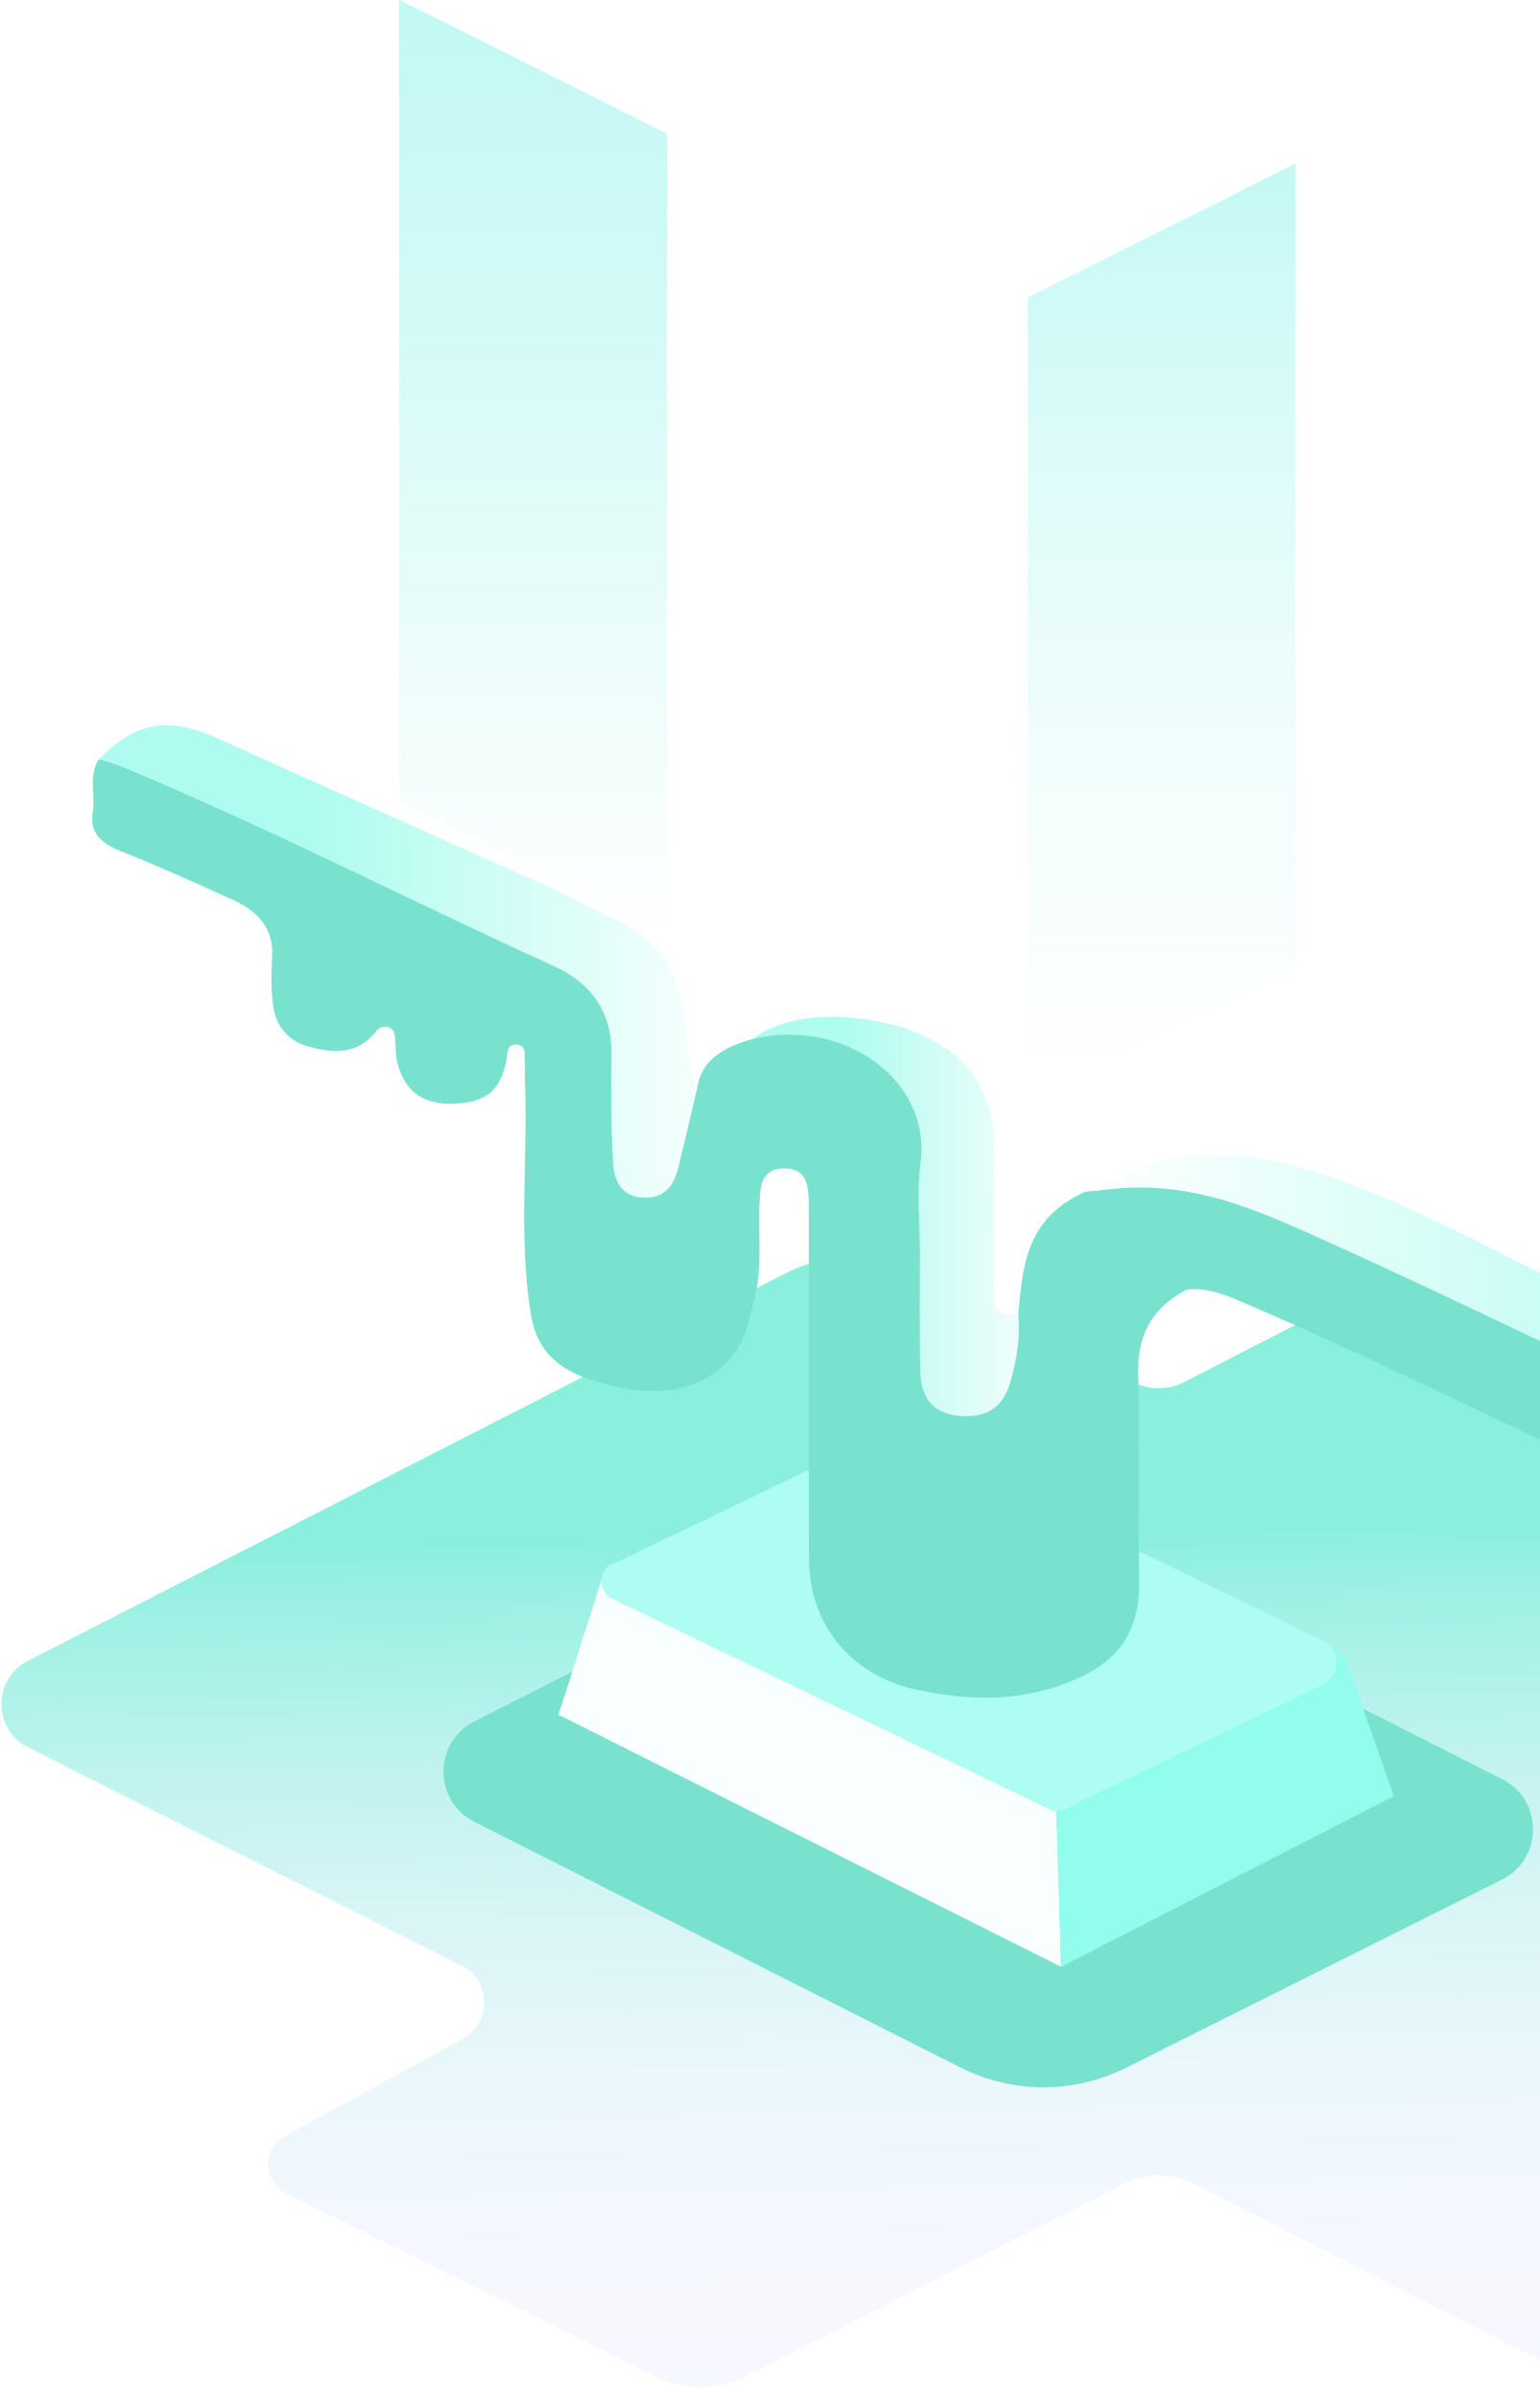
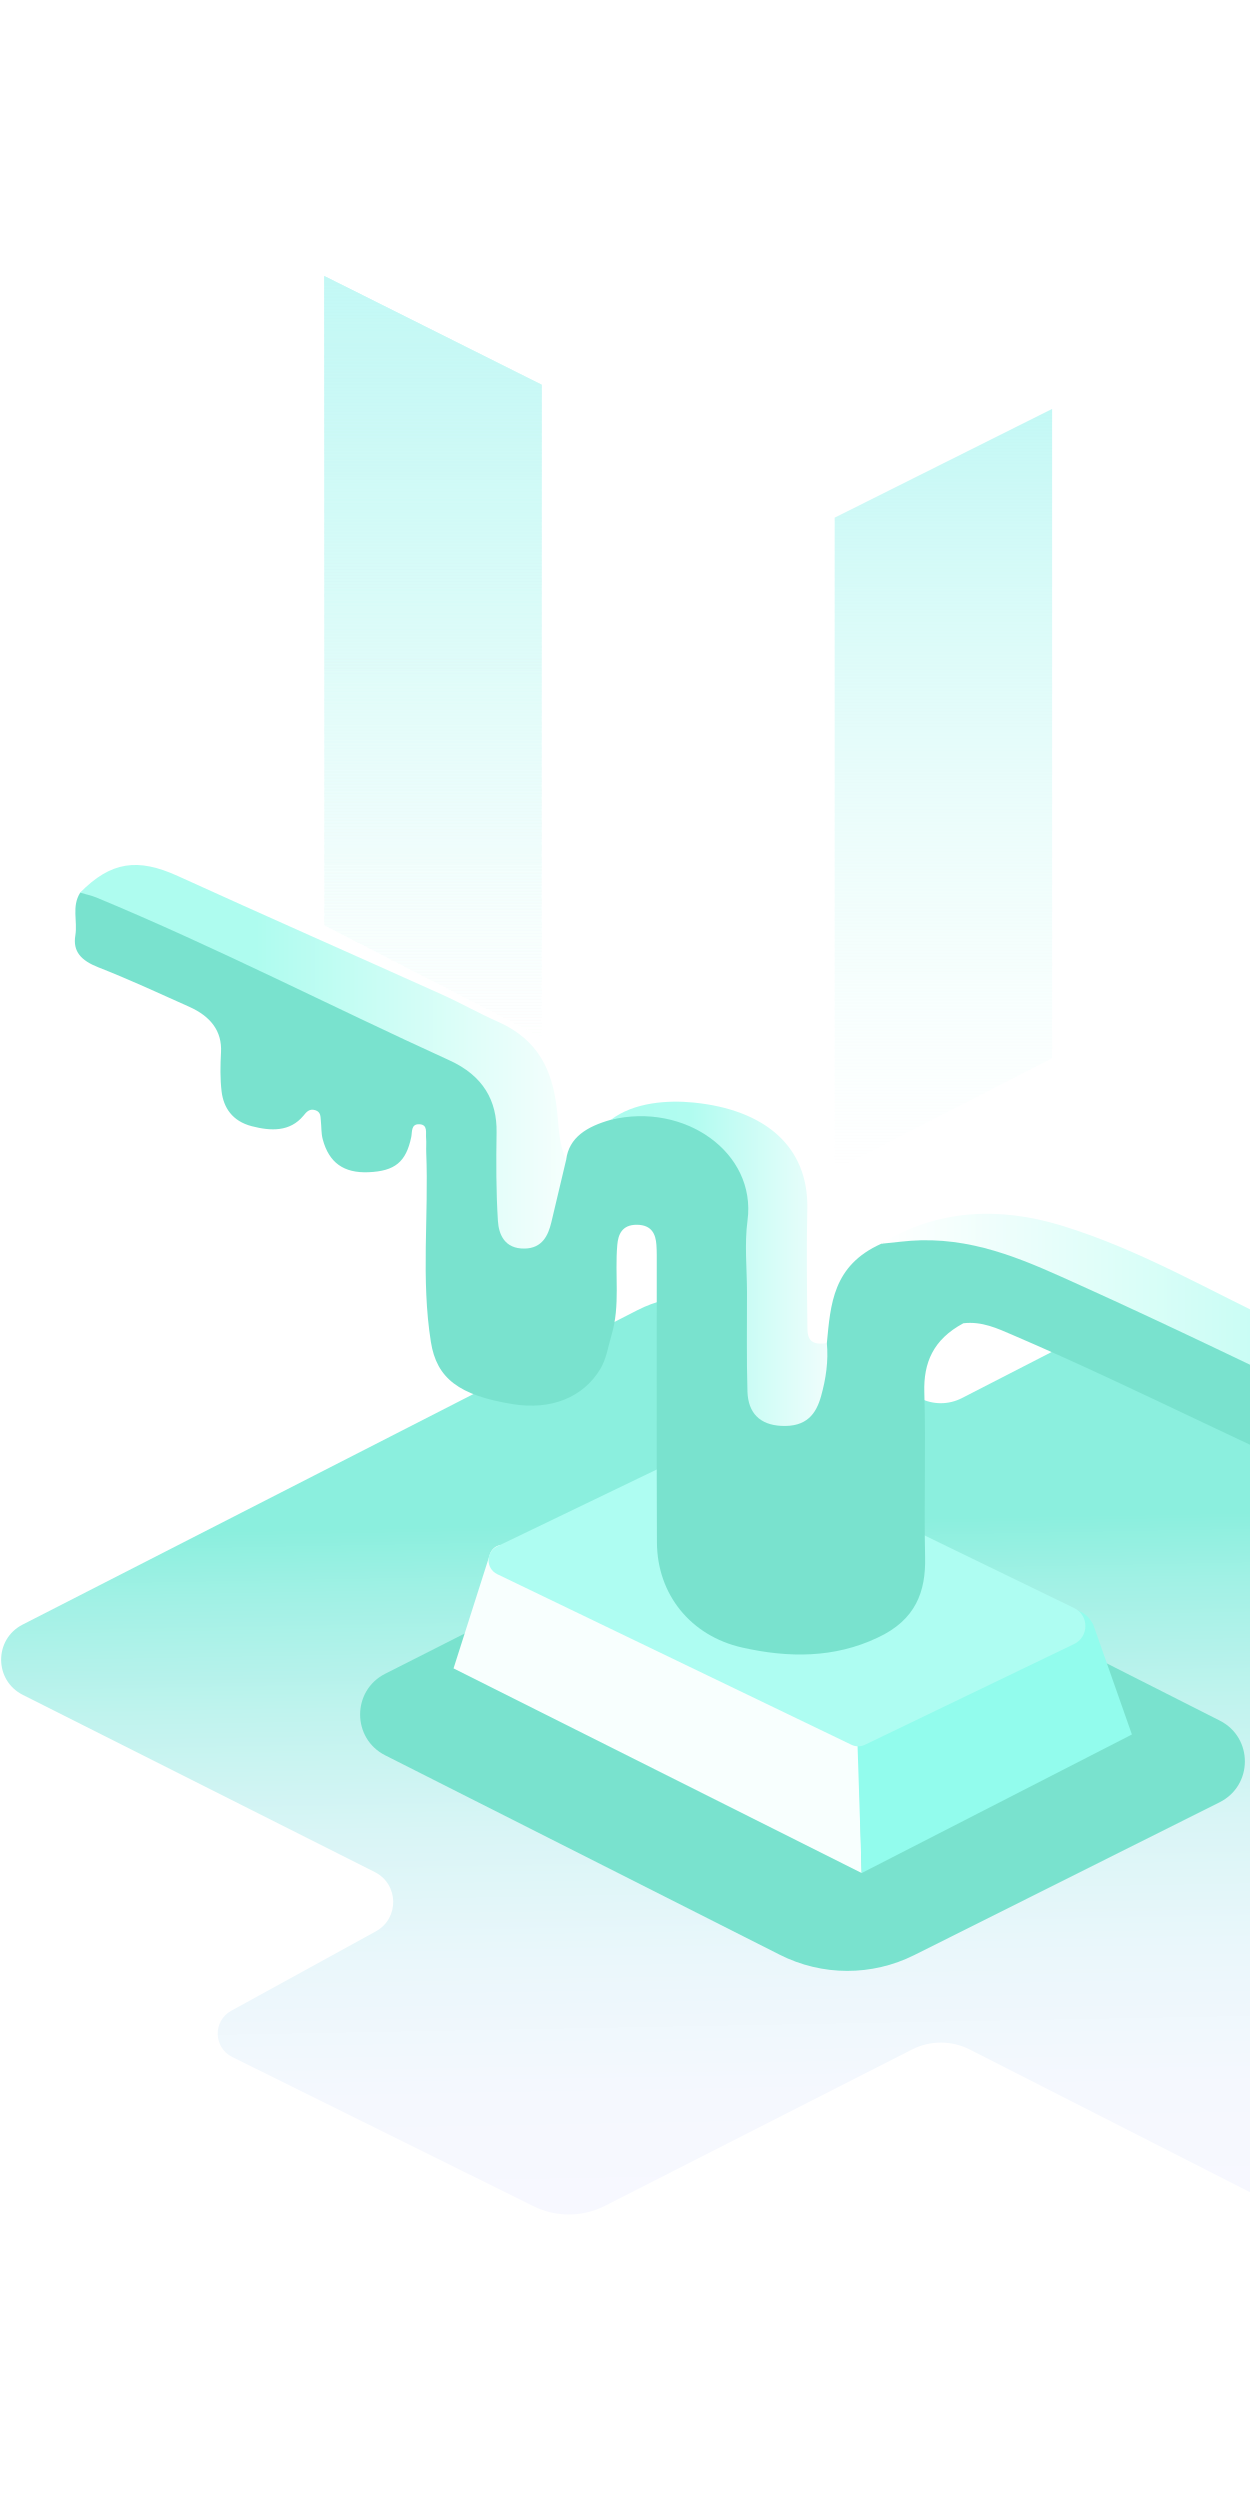
- <svg xmlns="http://www.w3.org/2000/svg" width="240" height="374" viewBox="0 0 240 374" fill="none">
+ <svg xmlns="http://www.w3.org/2000/svg" className="postLanding-share__squiggle" width="187" height="374" viewBox="0 0 240 374" fill="none">
  <path d="M62.263 0L104.012 20.874V146.121L62.263 124.667V0Z" fill="url(#paint0_linear)" />
  <path d="M202.005 25.513L160.257 46.388V171.634L202.005 150.18V25.513Z" fill="url(#paint1_linear)" />
  <path d="M251.983 204.968V374L186.214 340.517C182.719 338.734 178.578 338.734 175.084 340.517L116.15 370.52C111.844 372.713 106.758 372.739 102.431 370.593L44.588 341.943C40.961 340.147 40.849 335.01 44.403 333.063L72.159 317.823C76.703 315.327 76.584 308.764 71.954 306.433L4.381 272.416C-1.148 269.629 -1.174 261.746 4.335 258.926L122.445 198.524C129.123 195.11 137.03 195.116 143.701 198.543L176.596 215.44C179.133 216.741 182.138 216.741 184.675 215.44L220.628 196.972C225.383 194.529 231.018 194.496 235.8 196.886L251.983 204.968Z" fill="url(#paint2_linear)" />
  <path d="M141.231 234.291L73.955 268.361C67.535 271.61 67.541 280.775 73.962 284.023L149.745 322.326C157.85 326.42 167.415 326.44 175.533 322.379L234.169 293.036C240.616 289.807 240.635 280.616 234.208 277.361L149.171 234.297C146.674 233.03 143.728 233.03 141.231 234.291Z" fill="#79E2CE" />
  <path d="M97.503 243.904L164.786 279.005L165.446 306.624L87.08 267.331L94.016 245.562C94.465 243.964 96.116 243.185 97.503 243.904Z" fill="#F8FFFE" />
  <path d="M164.535 278.602L165.44 306.625L217.325 280.022L209.907 258.926C208.599 256.285 205.766 255.261 203.407 256.588L164.535 278.602Z" fill="#92FCED" />
  <path d="M137.519 223.641L95.482 243.892C93.236 244.975 93.236 248.164 95.482 249.247L163.478 281.997C164.29 282.393 165.242 282.393 166.061 281.997L206.228 262.65C209.114 261.257 209.121 257.15 206.241 255.751L140.115 223.648C139.289 223.245 138.338 223.245 137.519 223.641Z" fill="#AEFDF2" />
  <path d="M108.7 169.696C109.235 165.364 112.722 163.278 117.28 161.997C132.558 156.325 146.02 167.16 145.828 177.54C145.63 188.23 145.775 198.926 145.809 209.623C145.815 211.207 145.729 212.799 146.211 214.35C146.753 216.12 147.777 217.619 150.228 217.804C152.698 217.982 154.006 216.635 154.838 214.945C155.565 213.472 155.994 211.901 156.205 210.342C156.483 208.309 157.434 206.546 158.755 204.875C159.475 197.493 159.858 189.979 169.192 185.806C176.147 182.954 183.056 182.769 190.448 185.073C203.11 189.029 214.676 194.694 226.328 200.187C239.242 206.275 252.433 211.993 264.917 218.702C266.68 219.646 268.49 220.478 269.336 222.195C269.976 227.14 271.172 232.125 267.427 236.668C242.597 226.315 219.135 213.915 194.464 203.33C191.485 202.049 188.539 200.656 184.965 201.066C179.133 204.202 177.303 208.685 177.468 214.317C177.785 224.875 177.389 235.453 177.62 246.018C177.765 252.568 175.843 258.028 168.491 261.435C160.175 265.377 151.397 265.337 142.479 263.324C132.618 261.092 126.171 253.135 126.131 243.119C126.058 225.404 126.105 207.695 126.098 189.979C126.098 188.659 126.124 187.332 126.032 186.018C125.893 184.024 125.187 182.188 122.307 182.155C119.354 182.122 118.687 184.129 118.522 185.998C118.006 191.782 119.129 197.639 117.405 203.37C116.751 205.536 116.448 207.853 115.278 209.814C111.956 215.367 105.74 217.757 98.547 216.609C88.111 214.945 83.844 211.637 82.734 204.677C80.805 192.561 82.337 180.399 81.835 168.269C81.796 167.345 81.888 166.414 81.809 165.496C81.716 164.499 82.186 162.954 80.561 162.855C78.87 162.756 79.167 164.308 78.962 165.298C77.971 170.092 75.838 171.855 70.758 172.066C66.009 172.264 63.162 170.257 61.96 165.727C61.656 164.578 61.729 163.363 61.603 162.181C61.517 161.409 61.636 160.504 60.526 160.154C59.344 159.785 58.776 160.597 58.254 161.224C55.672 164.327 52.019 164.182 48.366 163.238C44.561 162.261 42.917 159.62 42.547 156.562C42.249 154.073 42.302 151.538 42.434 149.035C42.646 145.008 40.492 142.168 36.331 140.3C30.558 137.711 24.824 135.057 18.899 132.733C15.524 131.406 13.959 129.669 14.467 126.586C14.916 123.872 13.727 121.033 15.392 118.405C17.677 117.012 19.97 117.632 22.05 118.623C32.189 123.43 42.983 127.239 52.805 132.561C63.261 138.226 74.589 142.67 85.442 147.787C93.936 151.789 98.296 157.401 97.728 165.595C97.464 169.418 97.675 173.268 97.695 177.104C97.702 178.292 97.662 179.494 97.999 180.656C98.336 181.845 98.791 183.126 100.515 183.231C102.583 183.357 103.025 181.898 103.514 180.623C104.439 178.22 104.624 175.691 105.311 173.235C105.787 171.485 106.804 170.362 108.7 169.696Z" fill="#79E2CE" />
  <path d="M108.699 169.695C107.748 173.703 106.81 177.718 105.846 181.726C105.251 184.175 104.135 186.671 100.72 186.724C96.836 186.79 95.76 183.938 95.601 181.435C95.244 175.776 95.251 170.098 95.343 164.426C95.442 158.371 92.8 153.545 86.294 150.587C63.631 140.266 41.661 128.936 18.523 119.329C17.532 118.92 16.429 118.702 15.372 118.391C21.291 112.396 26.423 111.676 34.158 115.202C50.982 122.868 67.938 130.329 84.808 137.929C88.461 139.573 91.902 141.541 95.568 143.159C103.587 146.698 106.018 152.772 106.883 159.613C107.306 162.987 107.2 166.44 108.699 169.695Z" fill="url(#paint3_linear)" />
  <path d="M267.599 221.62C264.52 221.125 262.09 219.554 259.461 218.312C242.115 210.092 224.901 201.667 207.351 193.75C197.859 189.471 188.261 184.882 176.814 185.133C174.271 185.186 171.735 185.569 169.192 185.8C179.925 179.158 191.848 178.649 203.824 182.314C219.069 186.982 232.306 194.905 246.375 201.475C257.248 206.553 268.101 211.663 278.96 216.754C276.06 221.138 272.183 222.796 267.599 221.62Z" fill="url(#paint4_linear)" />
  <path d="M158.755 204.868C159.079 208.322 158.583 211.709 157.645 215.07C156.701 218.45 154.884 221.025 149.977 220.768C145.974 220.557 143.635 218.378 143.51 214.152C143.325 207.826 143.437 201.494 143.424 195.169C143.417 190.553 142.915 185.892 143.523 181.336C145.267 168.249 131.356 158.569 117.286 162.003C121.719 158.616 128.218 158.193 133.219 158.695C146.707 160.048 155.267 167.014 155.003 179.098C154.845 186.466 154.931 193.848 155.016 201.217C155.036 203.145 154.838 205.522 158.755 204.868Z" fill="url(#paint5_linear)" />
  <path d="M62.263 0L104.012 20.874V146.121L62.263 124.667V0Z" fill="url(#paint6_linear)" />
  <defs>
    <linearGradient id="paint0_linear" x1="83.137" y1="0" x2="83.137" y2="146.121" gradientUnits="userSpaceOnUse">
      <stop stop-color="#C3F8F5" />
      <stop offset="1" stop-color="#E3FCF8" stop-opacity="0" />
    </linearGradient>
    <linearGradient id="paint1_linear" x1="181.131" y1="25.513" x2="181.131" y2="171.634" gradientUnits="userSpaceOnUse">
      <stop stop-color="#C3F8F5" />
      <stop offset="1" stop-color="#E3FCF8" stop-opacity="0" />
    </linearGradient>
    <linearGradient id="paint2_linear" x1="128.765" y1="380.423" x2="126.017" y2="230.719" gradientUnits="userSpaceOnUse">
      <stop stop-color="#F8F8FF" />
      <stop offset="0.208" stop-color="#F5F8FE" />
      <stop offset="0.384" stop-color="#EAF7FB" />
      <stop offset="0.548" stop-color="#D9F5F6" />
      <stop offset="0.705" stop-color="#C0F3EE" />
      <stop offset="0.856" stop-color="#A1F1E5" />
      <stop offset="0.942" stop-color="#8BEFDE" />
    </linearGradient>
    <linearGradient id="paint3_linear" x1="15.374" y1="149.898" x2="118.278" y2="149.898" gradientUnits="userSpaceOnUse">
      <stop offset="0.327" stop-color="#AEFCEF" />
      <stop offset="0.99" stop-color="white" />
    </linearGradient>
    <linearGradient id="paint4_linear" x1="169.19" y1="201.015" x2="278.963" y2="201.015" gradientUnits="userSpaceOnUse">
      <stop stop-color="white" />
      <stop offset="1" stop-color="#ADFCEF" />
    </linearGradient>
    <linearGradient id="paint5_linear" x1="117.279" y1="189.648" x2="158.852" y2="189.648" gradientUnits="userSpaceOnUse">
      <stop offset="0.036" stop-color="#ADFCEF" />
      <stop offset="0.359" stop-color="#B0FCF0" />
      <stop offset="1" stop-color="#EFFDFC" />
    </linearGradient>
    <linearGradient id="paint6_linear" x1="83.137" y1="0" x2="83.137" y2="146.121" gradientUnits="userSpaceOnUse">
      <stop stop-color="#C3F8F5" />
      <stop offset="1" stop-color="#E3FCF8" stop-opacity="0" />
    </linearGradient>
  </defs>
</svg>
